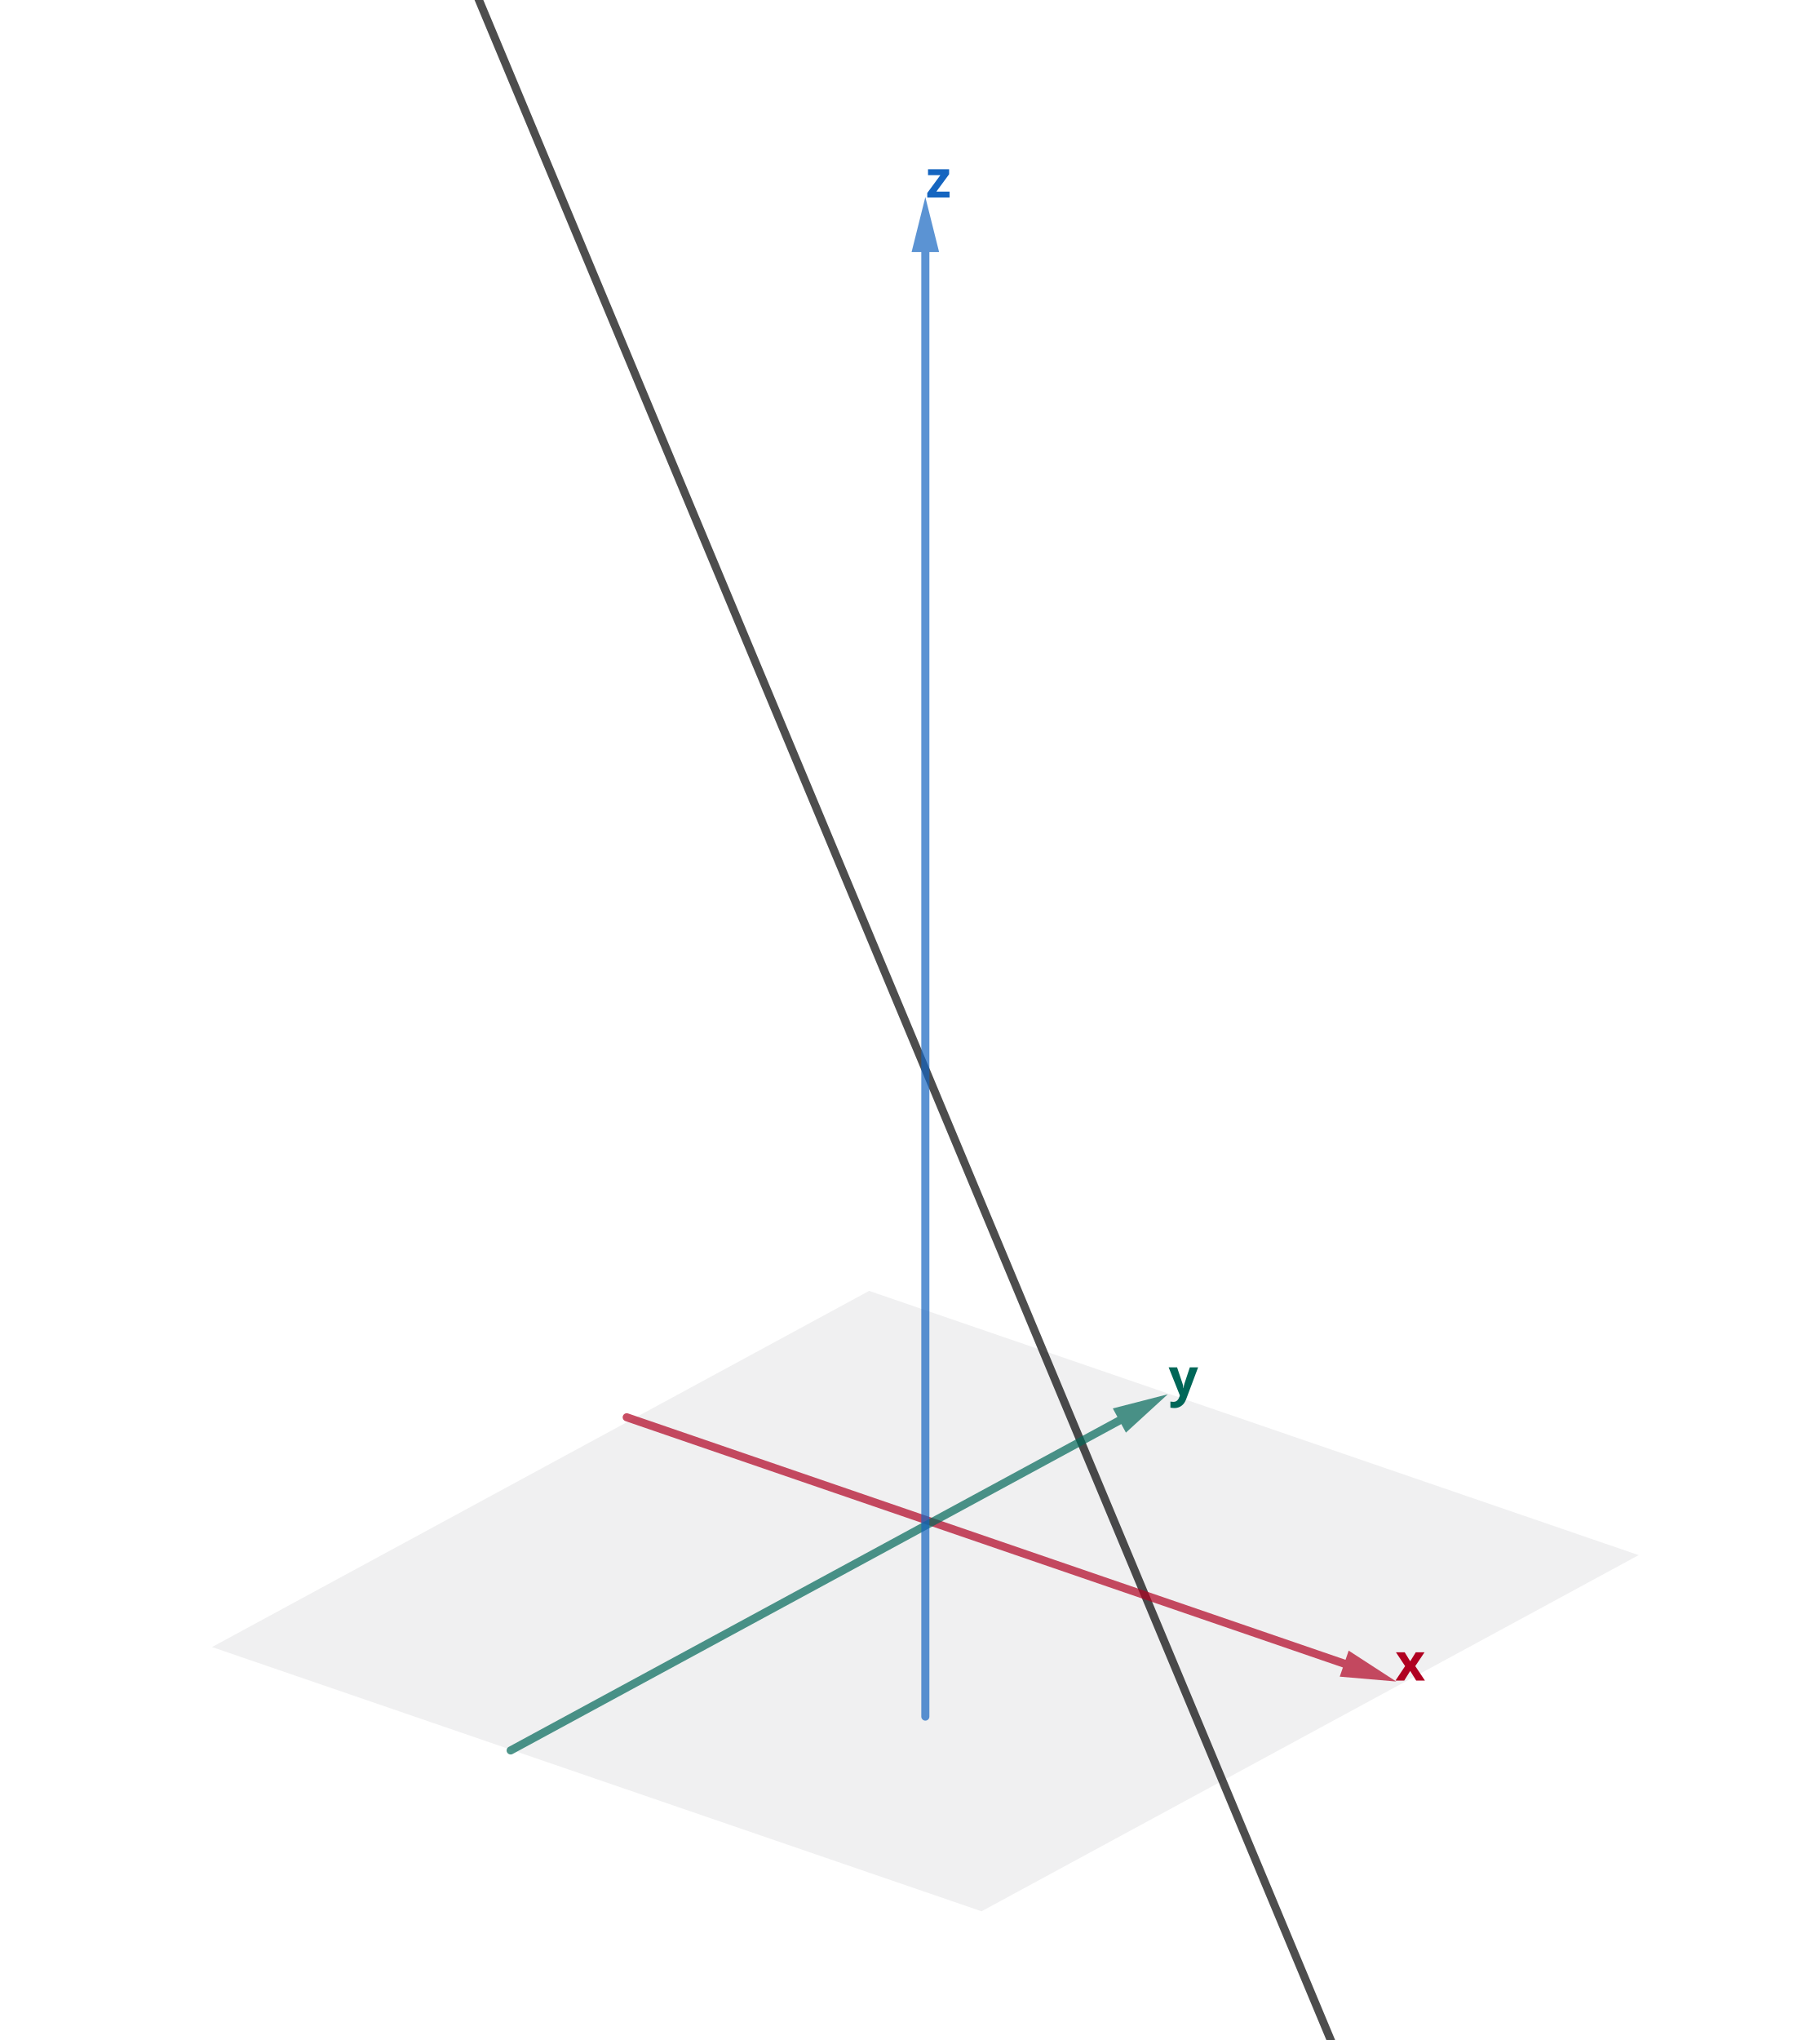
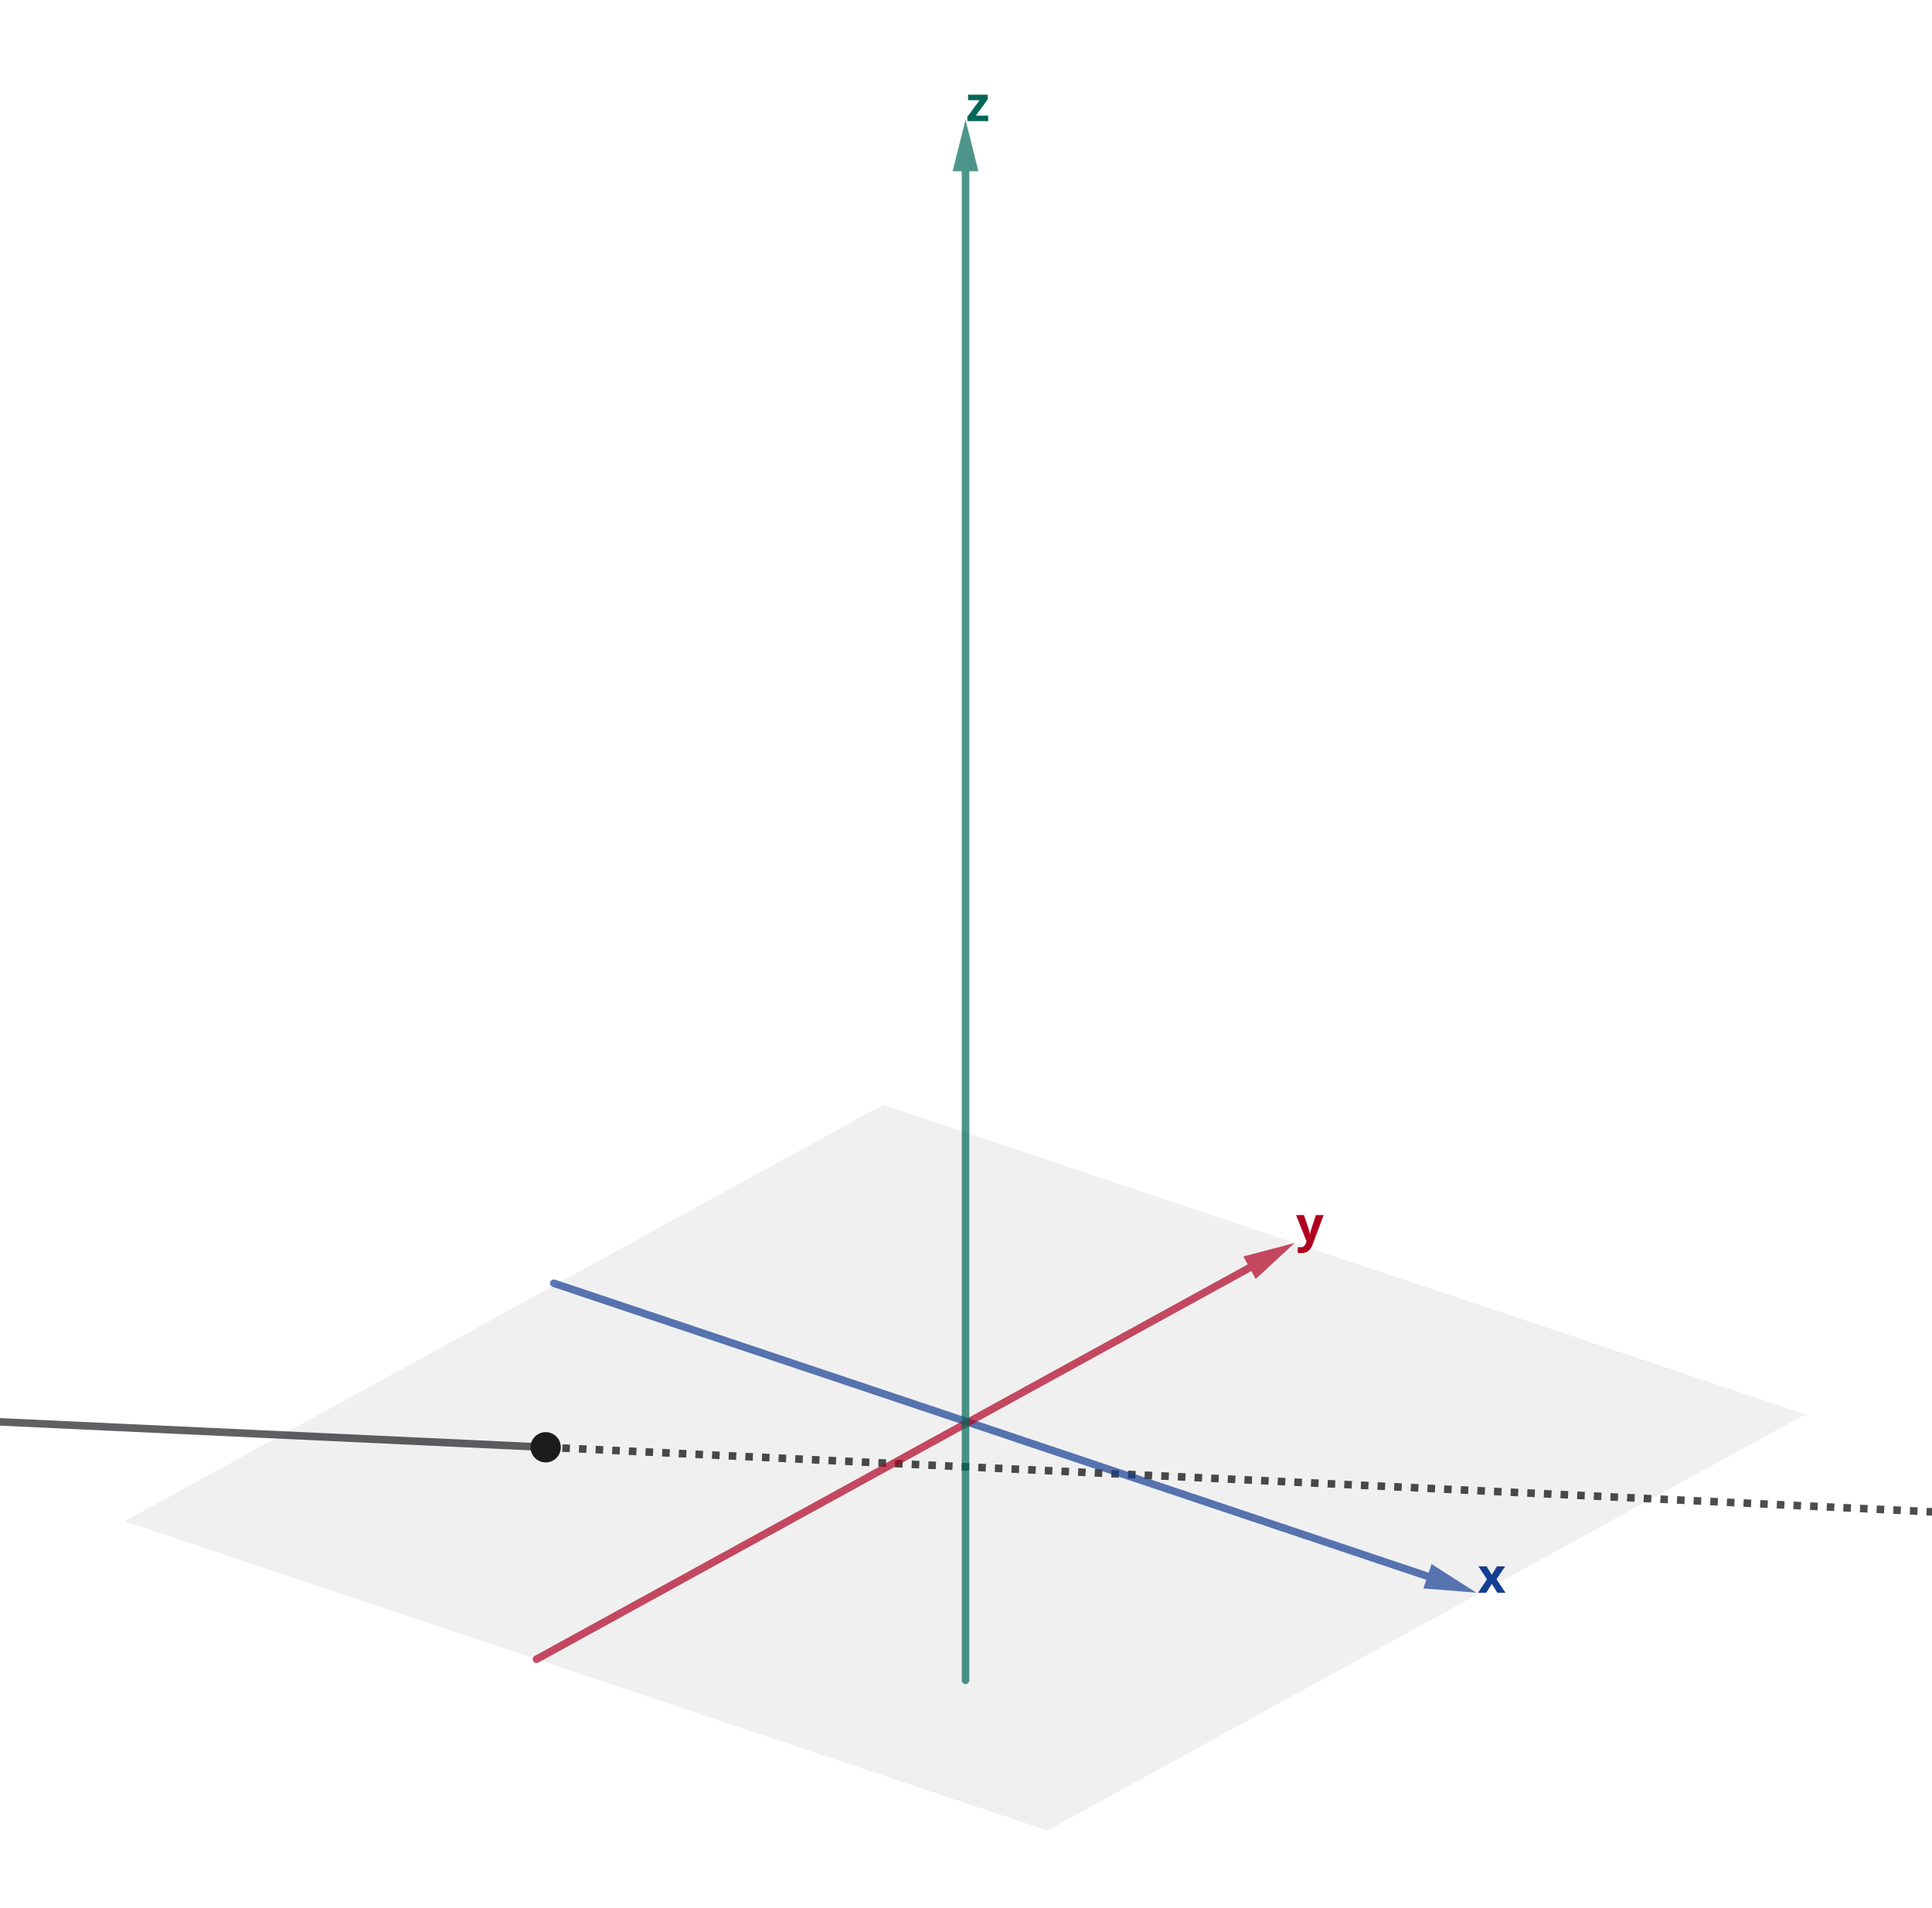
- <svg xmlns="http://www.w3.org/2000/svg" version="1.1" width="562" height="630">
+ <svg xmlns="http://www.w3.org/2000/svg" version="1.1" width="638" height="630">
  <defs>
-     <clipPath id="XHFIGuQyirAZ">
-       <path fill="none" stroke="none" d=" M 0 0 L 562 0 L 562 630 L 0 630 L 0 0 Z" />
+     <clipPath id="pkERdLOyPcdy">
+       <path fill="none" stroke="none" d=" M 0 0 L 638 0 L 638 630 L 0 630 L 0 0 Z" />
    </clipPath>
  </defs>
-   <g transform="scale(1,1)" clip-path="url(#XHFIGuQyirAZ)">
+   <g transform="scale(1,1)" clip-path="url(#pkERdLOyPcdy)">
    <g>
-       <path fill="rgb(110,109,115)" stroke="none" paint-order="stroke fill markers" fill-rule="evenodd" d=" M 506.196 480.262 L 268.48 398.658 L 65.497 508.646 L 303.213 590.25 Z" fill-opacity="0.098" />
-       <path fill="none" stroke="rgb(0,0,0)" paint-order="fill stroke markers" d=" M 413.577 636 L 145.858 -5" stroke-opacity="0.698" stroke-linecap="round" stroke-linejoin="round" stroke-miterlimit="10" stroke-width="2.5" />
-       <path fill="rgb(176,0,32)" stroke="none" paint-order="stroke fill markers" d=" M 193.598 436.436 C 193.079 436.436 192.594 436.762 192.416 437.28 C 192.192 437.933 192.539 438.644 193.192 438.868 L 414.829 514.953 L 413.855 517.79 L 431.314 519.29 L 416.615 509.751 L 415.641 512.588 L 194.004 436.504 C 193.87 436.457 193.733 436.436 193.598 436.436 Z" fill-opacity="0.698" />
-       <path fill="rgb(0,103,88)" stroke="none" paint-order="stroke fill markers" d=" M 360.728 430.59 L 343.756 434.952 L 345.185 437.59 L 157.149 539.479 C 156.542 539.808 156.317 540.566 156.646 541.173 C 156.872 541.591 157.302 541.828 157.746 541.828 C 157.947 541.828 158.151 541.78 158.34 541.677 L 346.376 439.788 L 346.376 439.788 L 347.806 442.426 L 360.728 430.59 Z" fill-opacity="0.698" />
-       <path fill="rgb(21,101,192)" stroke="none" paint-order="stroke fill markers" d=" M 285.846 60.851 L 281.596 77.851 L 284.596 77.851 L 284.596 530.121 C 284.596 530.811 285.156 531.371 285.846 531.371 C 286.537 531.371 287.096 530.811 287.096 530.121 L 287.096 77.851 L 290.096 77.851 L 285.846 60.851 Z" fill-opacity="0.698" />
-       <text fill="rgb(21,101,192)" stroke="none" font-family="geogebra-sans-serif, sans-serif" font-size="16px" font-style="normal" font-weight="bold" text-decoration="normal" x="286" y="61" text-anchor="start" dominant-baseline="alphabetic" fill-opacity="1">z</text>
-       <text fill="rgb(176,0,32)" stroke="none" font-family="geogebra-sans-serif, sans-serif" font-size="16px" font-style="normal" font-weight="bold" text-decoration="normal" x="431" y="519" text-anchor="start" dominant-baseline="alphabetic" fill-opacity="1">x</text>
-       <text fill="rgb(0,103,88)" stroke="none" font-family="geogebra-sans-serif, sans-serif" font-size="16px" font-style="normal" font-weight="bold" text-decoration="normal" x="361" y="431" text-anchor="start" dominant-baseline="alphabetic" fill-opacity="1">y</text>
+       <path fill="rgb(110,109,115)" stroke="none" paint-order="stroke fill markers" fill-rule="evenodd" d=" M 596.191 467.039 L 345.82 604.518 L 41.192 502.343 L 291.563 364.863 Z" fill-opacity="0.098" />
+       <path fill="none" stroke="rgb(28,28,31)" paint-order="fill stroke markers" d=" M 180.2 477.94 L 0 469.55" stroke-opacity="0.698" stroke-linecap="round" stroke-linejoin="round" stroke-miterlimit="10" stroke-width="2.5" />
+       <path fill="none" stroke="rgb(0,0,0)" paint-order="fill stroke markers" d=" M 180.2 477.94 L 639 499.302" stroke-opacity="0.698" stroke-linejoin="round" stroke-miterlimit="10" stroke-width="2.5" stroke-dasharray="2.5,3" />
+       <path fill="rgb(20,62,146)" stroke="none" paint-order="stroke fill markers" d=" M 182.875 422.516 C 182.353 422.516 181.865 422.846 181.69 423.368 C 181.471 424.023 181.823 424.732 182.478 424.951 L 470.988 521.72 L 470.034 524.565 L 487.503 525.941 L 472.737 516.506 L 471.783 519.35 L 471.783 519.35 L 183.273 422.581 C 183.141 422.537 183.007 422.516 182.875 422.516 Z" fill-opacity="0.698" />
+       <path fill="rgb(176,0,32)" stroke="none" paint-order="stroke fill markers" d=" M 427.529 410.468 L 410.582 414.925 L 412.026 417.554 L 176.556 546.852 C 175.951 547.184 175.73 547.944 176.062 548.549 C 176.29 548.963 176.718 549.198 177.159 549.198 C 177.362 549.198 177.569 549.148 177.76 549.043 L 413.229 419.746 L 414.673 422.375 L 427.529 410.468 Z" fill-opacity="0.698" />
+       <path fill="rgb(0,103,88)" stroke="none" paint-order="stroke fill markers" d=" M 318.841 39.555 L 314.591 56.555 L 317.591 56.555 L 317.591 554.885 C 317.591 555.576 318.151 556.135 318.841 556.135 C 319.531 556.135 320.091 555.576 320.091 554.885 L 320.091 56.555 L 323.091 56.555 L 318.841 39.555 Z" fill-opacity="0.698" />
+       <path fill="rgb(28,28,31)" stroke="none" paint-order="stroke fill markers" d=" M 185.2 477.94 C 185.2 480.701 182.961 482.94 180.2 482.94 C 177.438 482.94 175.2 480.701 175.2 477.94 C 175.2 475.179 177.438 472.94 180.2 472.94 C 182.961 472.94 185.2 475.179 185.2 477.94 Z" fill-opacity="1" />
+       <text fill="rgb(20,62,146)" stroke="none" font-family="geogebra-sans-serif, sans-serif" font-size="16px" font-style="normal" font-weight="bold" text-decoration="normal" x="488" y="526" text-anchor="start" dominant-baseline="alphabetic" fill-opacity="1">x</text>
+       <text fill="rgb(176,0,32)" stroke="none" font-family="geogebra-sans-serif, sans-serif" font-size="16px" font-style="normal" font-weight="bold" text-decoration="normal" x="428" y="410" text-anchor="start" dominant-baseline="alphabetic" fill-opacity="1">y</text>
+       <text fill="rgb(0,103,88)" stroke="none" font-family="geogebra-sans-serif, sans-serif" font-size="16px" font-style="normal" font-weight="bold" text-decoration="normal" x="319" y="40" text-anchor="start" dominant-baseline="alphabetic" fill-opacity="1">z</text>
    </g>
  </g>
</svg>
